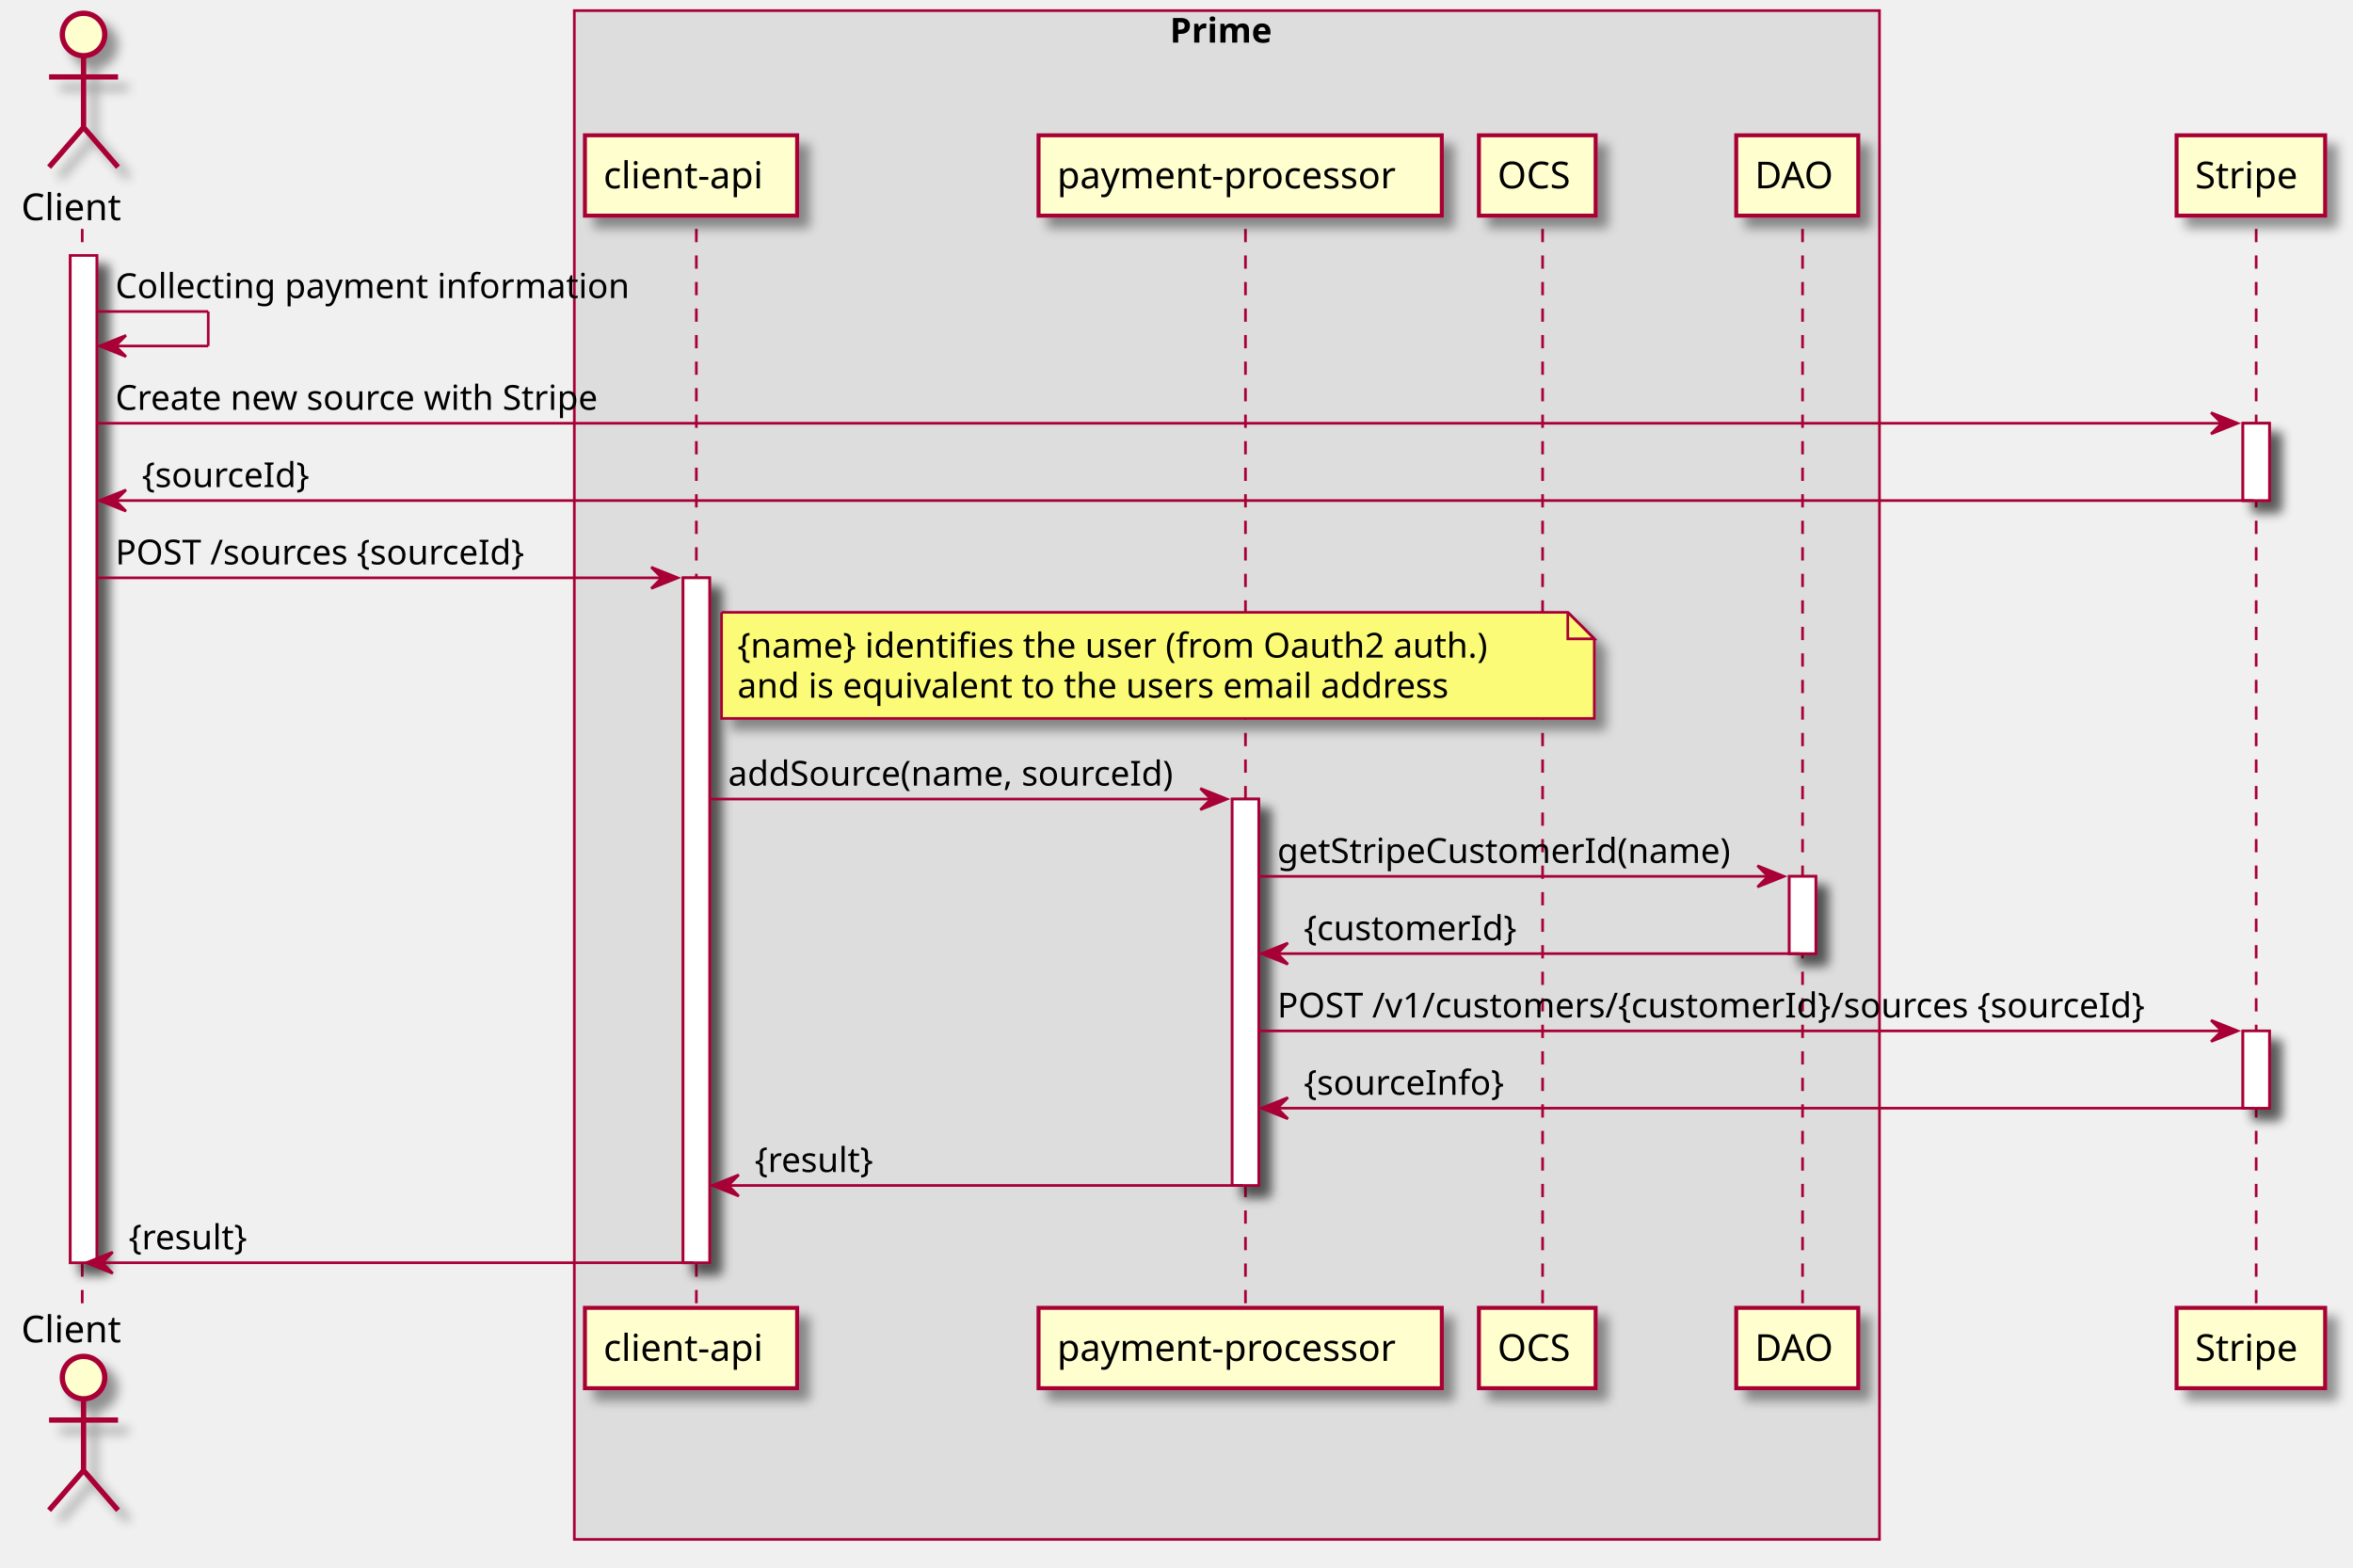
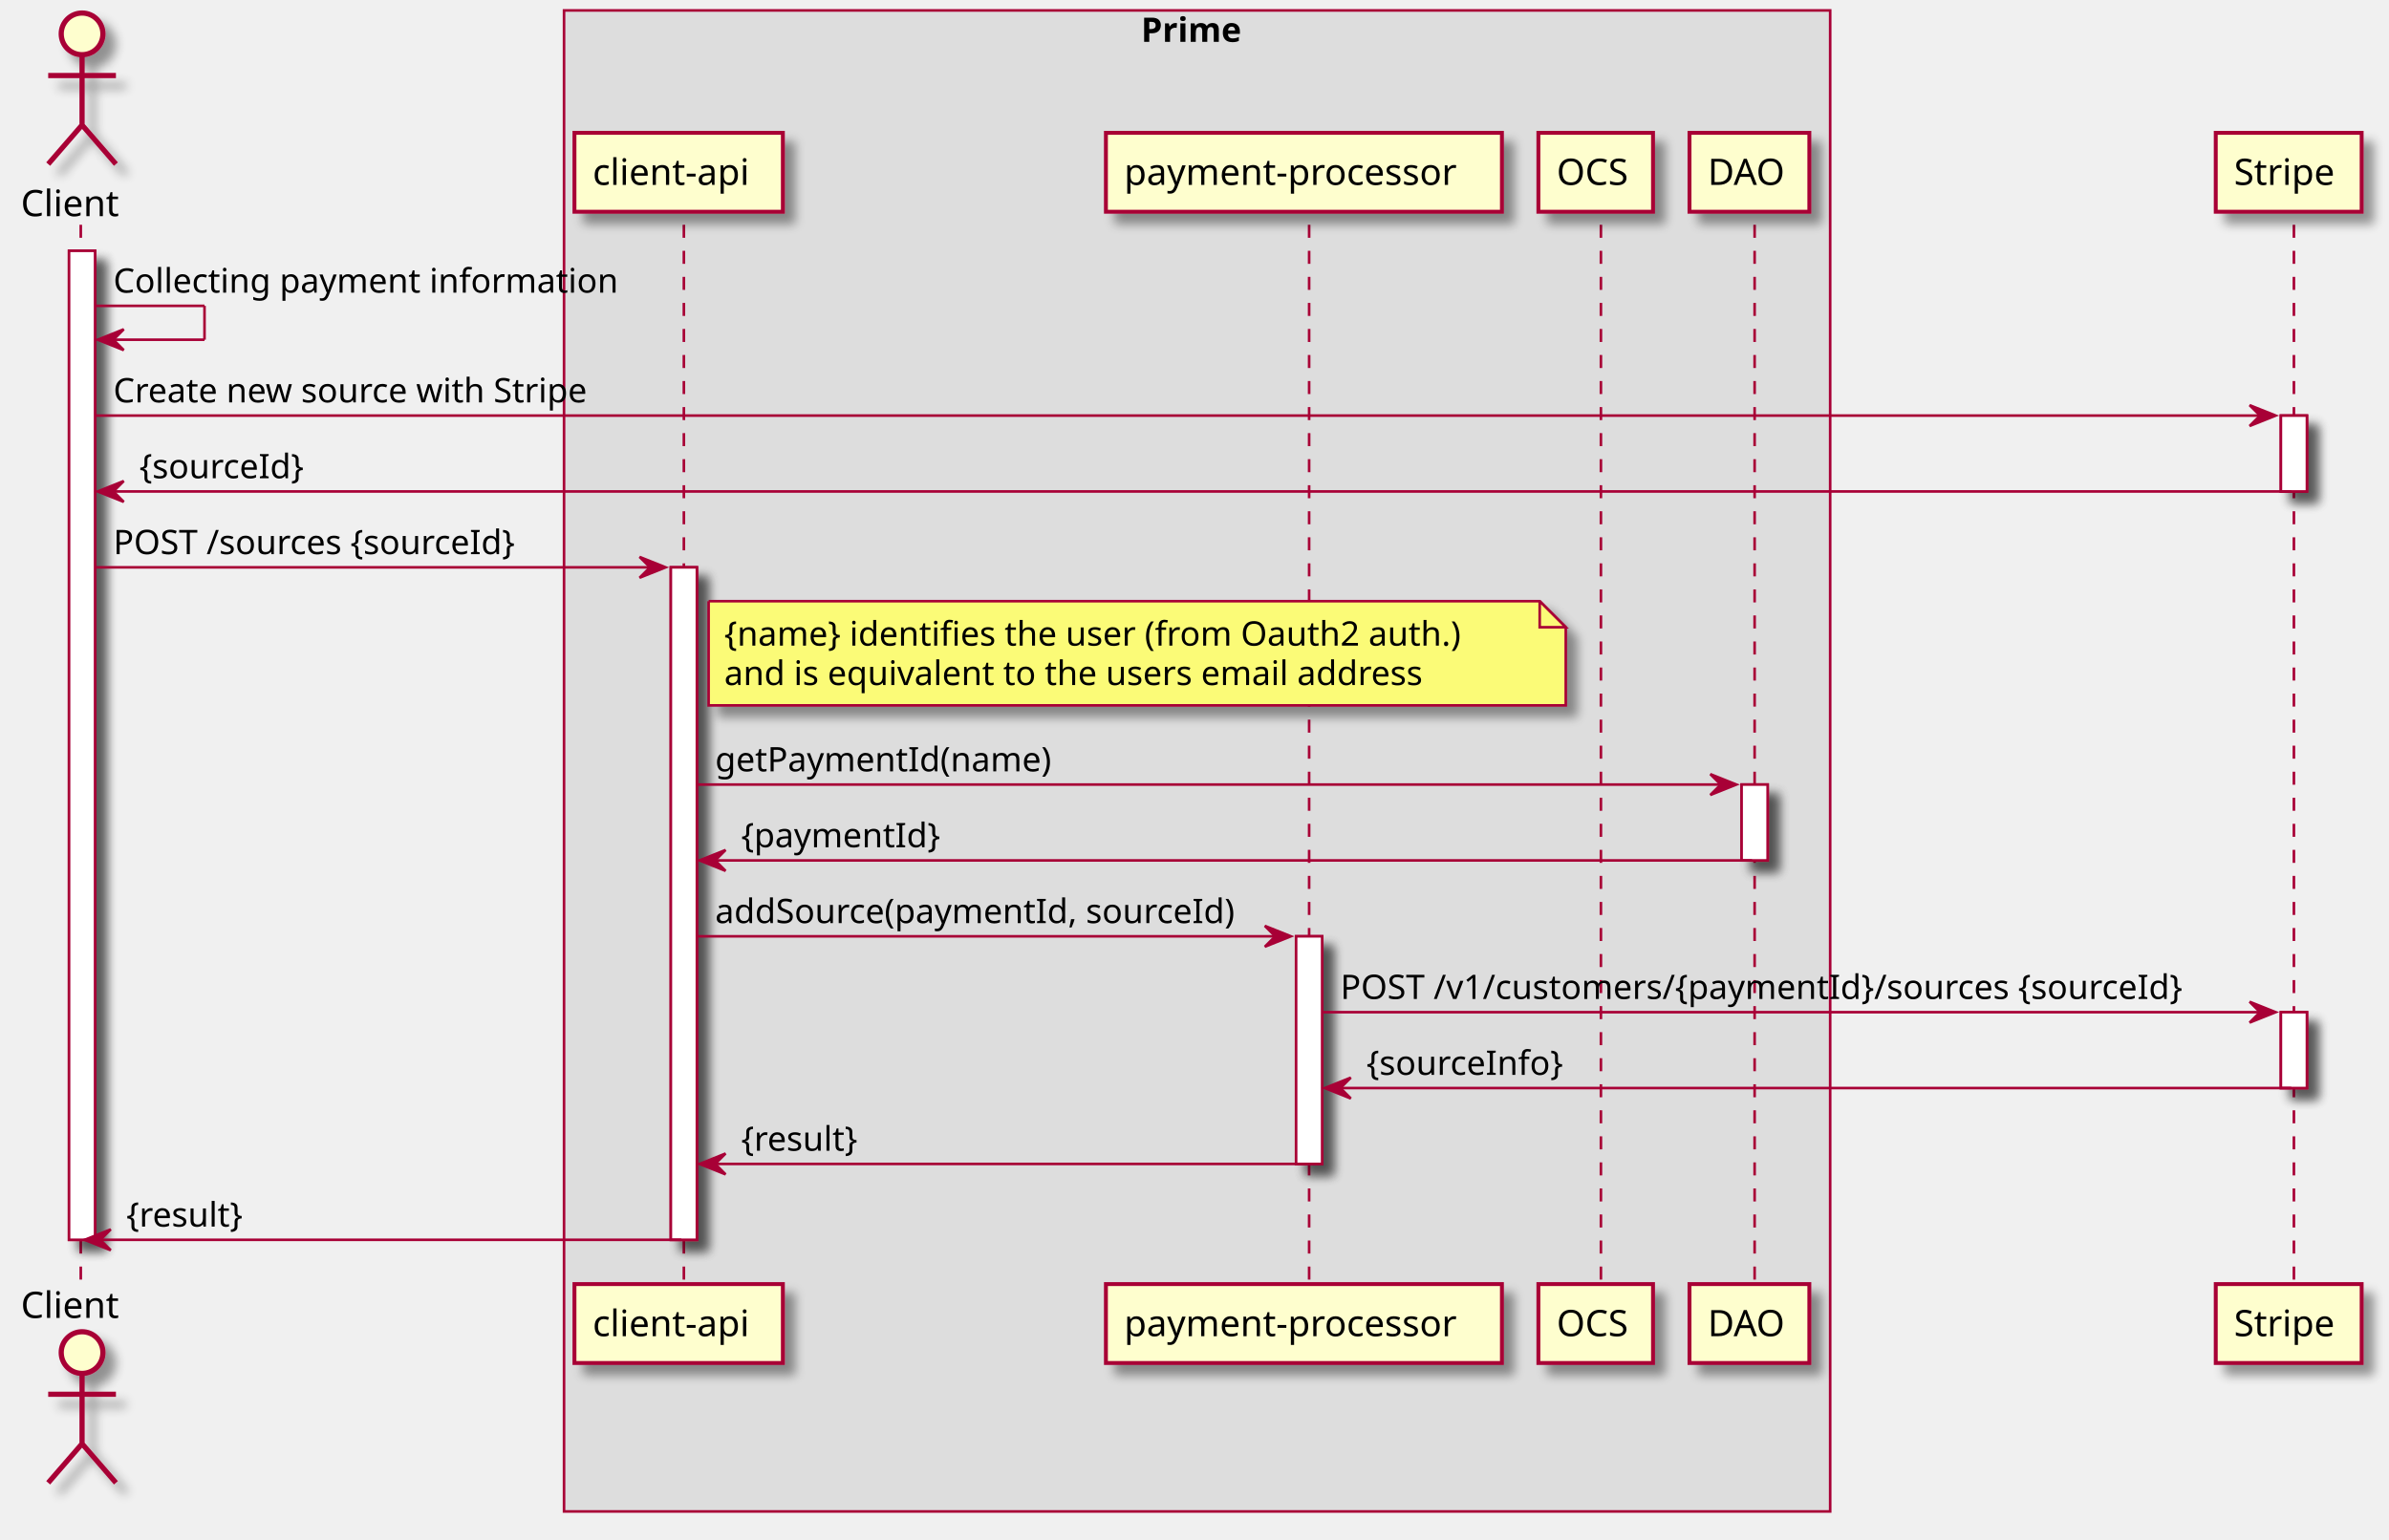
- <svg xmlns="http://www.w3.org/2000/svg" contentScriptType="application/ecmascript" contentStyleType="text/css" height="591px" preserveAspectRatio="none" style="width:887px;height:591px;" version="1.1" viewBox="0 0 887 591" width="887px" zoomAndPan="magnify">
+ <svg xmlns="http://www.w3.org/2000/svg" contentScriptType="application/ecmascript" contentStyleType="text/css" height="591px" preserveAspectRatio="none" style="width:917px;height:591px;" version="1.1" viewBox="0 0 917 591" width="917px" zoomAndPan="magnify">
  <defs>
-     <filter height="300%" id="f1tsp9ldepck3l" width="300%" x="-1" y="-1">
+     <filter height="300%" id="f1ktd890cmv54" width="300%" x="-1" y="-1">
      <feGaussianBlur result="blurOut" stdDeviation="2.0" />
      <feColorMatrix in="blurOut" result="blurOut2" type="matrix" values="0 0 0 0 0 0 0 0 0 0 0 0 0 0 0 0 0 0 .4 0" />
      <feOffset dx="4.0" dy="4.0" in="blurOut2" result="blurOut3" />
      <feBlend in="SourceGraphic" in2="blurOut3" mode="normal" />
    </filter>
  </defs>
  <g>
-     <rect fill="#DDDDDD" height="576.32" style="stroke: #A80036; stroke-width: 1.0;" width="492" x="216.5" y="4" />
-     <text fill="#000000" font-family="sans-serif" font-size="13" font-weight="bold" lengthAdjust="spacingAndGlyphs" textLength="43" x="441" y="16.067">Prime</text>
-     <rect fill="#FFFFFF" filter="url(#f1tsp9ldepck3l)" height="379.727" style="stroke: #A80036; stroke-width: 1.0;" width="10" x="26.5" y="96.297" />
-     <rect fill="#FFFFFF" filter="url(#f1tsp9ldepck3l)" height="258.195" style="stroke: #A80036; stroke-width: 1.0;" width="10" x="257.5" y="217.828" />
-     <rect fill="#FFFFFF" filter="url(#f1tsp9ldepck3l)" height="145.664" style="stroke: #A80036; stroke-width: 1.0;" width="10" x="464.5" y="301.227" />
-     <rect fill="#FFFFFF" filter="url(#f1tsp9ldepck3l)" height="29.133" style="stroke: #A80036; stroke-width: 1.0;" width="10" x="674.5" y="330.359" />
-     <rect fill="#FFFFFF" filter="url(#f1tsp9ldepck3l)" height="29.133" style="stroke: #A80036; stroke-width: 1.0;" width="10" x="845.5" y="159.562" />
-     <rect fill="#FFFFFF" filter="url(#f1tsp9ldepck3l)" height="29.133" style="stroke: #A80036; stroke-width: 1.0;" width="10" x="845.5" y="388.625" />
+     <rect fill="#DDDDDD" height="576.32" style="stroke: #A80036; stroke-width: 1.0;" width="486" x="216.5" y="4" />
+     <text fill="#000000" font-family="sans-serif" font-size="13" font-weight="bold" lengthAdjust="spacingAndGlyphs" textLength="43" x="438" y="16.067">Prime</text>
+     <rect fill="#FFFFFF" filter="url(#f1ktd890cmv54)" height="379.727" style="stroke: #A80036; stroke-width: 1.0;" width="10" x="26.5" y="96.297" />
+     <rect fill="#FFFFFF" filter="url(#f1ktd890cmv54)" height="258.195" style="stroke: #A80036; stroke-width: 1.0;" width="10" x="257.5" y="217.828" />
+     <rect fill="#FFFFFF" filter="url(#f1ktd890cmv54)" height="87.398" style="stroke: #A80036; stroke-width: 1.0;" width="10" x="497.5" y="359.492" />
+     <rect fill="#FFFFFF" filter="url(#f1ktd890cmv54)" height="29.133" style="stroke: #A80036; stroke-width: 1.0;" width="10" x="668.5" y="301.227" />
+     <rect fill="#FFFFFF" filter="url(#f1ktd890cmv54)" height="29.133" style="stroke: #A80036; stroke-width: 1.0;" width="10" x="875.5" y="159.562" />
+     <rect fill="#FFFFFF" filter="url(#f1ktd890cmv54)" height="29.133" style="stroke: #A80036; stroke-width: 1.0;" width="10" x="875.5" y="388.625" />
    <line style="stroke: #A80036; stroke-width: 1.0; stroke-dasharray: 5.0,5.0;" x1="31" x2="31" y1="86.297" y2="494.023" />
    <line style="stroke: #A80036; stroke-width: 1.0; stroke-dasharray: 5.0,5.0;" x1="262.5" x2="262.5" y1="86.297" y2="494.023" />
-     <line style="stroke: #A80036; stroke-width: 1.0; stroke-dasharray: 5.0,5.0;" x1="469.5" x2="469.5" y1="86.297" y2="494.023" />
-     <line style="stroke: #A80036; stroke-width: 1.0; stroke-dasharray: 5.0,5.0;" x1="581.5" x2="581.5" y1="86.297" y2="494.023" />
-     <line style="stroke: #A80036; stroke-width: 1.0; stroke-dasharray: 5.0,5.0;" x1="679.5" x2="679.5" y1="86.297" y2="494.023" />
-     <line style="stroke: #A80036; stroke-width: 1.0; stroke-dasharray: 5.0,5.0;" x1="850.5" x2="850.5" y1="86.297" y2="494.023" />
+     <line style="stroke: #A80036; stroke-width: 1.0; stroke-dasharray: 5.0,5.0;" x1="502.5" x2="502.5" y1="86.297" y2="494.023" />
+     <line style="stroke: #A80036; stroke-width: 1.0; stroke-dasharray: 5.0,5.0;" x1="614.5" x2="614.5" y1="86.297" y2="494.023" />
+     <line style="stroke: #A80036; stroke-width: 1.0; stroke-dasharray: 5.0,5.0;" x1="673.5" x2="673.5" y1="86.297" y2="494.023" />
+     <line style="stroke: #A80036; stroke-width: 1.0; stroke-dasharray: 5.0,5.0;" x1="880.5" x2="880.5" y1="86.297" y2="494.023" />
    <text fill="#000000" font-family="sans-serif" font-size="14" lengthAdjust="spacingAndGlyphs" textLength="41" x="8" y="82.995">Client</text>
-     <ellipse cx="31.5" cy="13" fill="#FEFECE" filter="url(#f1tsp9ldepck3l)" rx="8" ry="8" style="stroke: #A80036; stroke-width: 2.0;" />
-     <path d="M31.5,21 L31.5,48 M18.5,29 L44.5,29 M31.5,48 L18.5,63 M31.5,48 L44.5,63 " fill="none" filter="url(#f1tsp9ldepck3l)" style="stroke: #A80036; stroke-width: 2.0;" />
+     <ellipse cx="31.5" cy="13" fill="#FEFECE" filter="url(#f1ktd890cmv54)" rx="8" ry="8" style="stroke: #A80036; stroke-width: 2.0;" />
+     <path d="M31.5,21 L31.5,48 M18.5,29 L44.5,29 M31.5,48 L18.5,63 M31.5,48 L44.5,63 " fill="none" filter="url(#f1ktd890cmv54)" style="stroke: #A80036; stroke-width: 2.0;" />
    <text fill="#000000" font-family="sans-serif" font-size="14" lengthAdjust="spacingAndGlyphs" textLength="41" x="8" y="506.019">Client</text>
-     <ellipse cx="31.5" cy="519.32" fill="#FEFECE" filter="url(#f1tsp9ldepck3l)" rx="8" ry="8" style="stroke: #A80036; stroke-width: 2.0;" />
-     <path d="M31.5,527.32 L31.5,554.32 M18.5,535.32 L44.5,535.32 M31.5,554.32 L18.5,569.32 M31.5,554.32 L44.5,569.32 " fill="none" filter="url(#f1tsp9ldepck3l)" style="stroke: #A80036; stroke-width: 2.0;" />
-     <rect fill="#FEFECE" filter="url(#f1tsp9ldepck3l)" height="30.297" style="stroke: #A80036; stroke-width: 1.5;" width="80" x="220.5" y="51" />
+     <ellipse cx="31.5" cy="519.32" fill="#FEFECE" filter="url(#f1ktd890cmv54)" rx="8" ry="8" style="stroke: #A80036; stroke-width: 2.0;" />
+     <path d="M31.5,527.32 L31.5,554.32 M18.5,535.32 L44.5,535.32 M31.5,554.32 L18.5,569.32 M31.5,554.32 L44.5,569.32 " fill="none" filter="url(#f1ktd890cmv54)" style="stroke: #A80036; stroke-width: 2.0;" />
+     <rect fill="#FEFECE" filter="url(#f1ktd890cmv54)" height="30.297" style="stroke: #A80036; stroke-width: 1.5;" width="80" x="220.5" y="51" />
    <text fill="#000000" font-family="sans-serif" font-size="14" lengthAdjust="spacingAndGlyphs" textLength="66" x="227.5" y="70.995">client-api</text>
-     <rect fill="#FEFECE" filter="url(#f1tsp9ldepck3l)" height="30.297" style="stroke: #A80036; stroke-width: 1.5;" width="80" x="220.5" y="493.023" />
+     <rect fill="#FEFECE" filter="url(#f1ktd890cmv54)" height="30.297" style="stroke: #A80036; stroke-width: 1.5;" width="80" x="220.5" y="493.023" />
    <text fill="#000000" font-family="sans-serif" font-size="14" lengthAdjust="spacingAndGlyphs" textLength="66" x="227.5" y="513.019">client-api</text>
-     <rect fill="#FEFECE" filter="url(#f1tsp9ldepck3l)" height="30.297" style="stroke: #A80036; stroke-width: 1.5;" width="152" x="391.5" y="51" />
-     <text fill="#000000" font-family="sans-serif" font-size="14" lengthAdjust="spacingAndGlyphs" textLength="138" x="398.5" y="70.995">payment-processor</text>
-     <rect fill="#FEFECE" filter="url(#f1tsp9ldepck3l)" height="30.297" style="stroke: #A80036; stroke-width: 1.5;" width="152" x="391.5" y="493.023" />
-     <text fill="#000000" font-family="sans-serif" font-size="14" lengthAdjust="spacingAndGlyphs" textLength="138" x="398.5" y="513.019">payment-processor</text>
-     <rect fill="#FEFECE" filter="url(#f1tsp9ldepck3l)" height="30.297" style="stroke: #A80036; stroke-width: 1.5;" width="44" x="557.5" y="51" />
-     <text fill="#000000" font-family="sans-serif" font-size="14" lengthAdjust="spacingAndGlyphs" textLength="30" x="564.5" y="70.995">OCS</text>
-     <rect fill="#FEFECE" filter="url(#f1tsp9ldepck3l)" height="30.297" style="stroke: #A80036; stroke-width: 1.5;" width="44" x="557.5" y="493.023" />
-     <text fill="#000000" font-family="sans-serif" font-size="14" lengthAdjust="spacingAndGlyphs" textLength="30" x="564.5" y="513.019">OCS</text>
-     <rect fill="#FEFECE" filter="url(#f1tsp9ldepck3l)" height="30.297" style="stroke: #A80036; stroke-width: 1.5;" width="46" x="654.5" y="51" />
-     <text fill="#000000" font-family="sans-serif" font-size="14" lengthAdjust="spacingAndGlyphs" textLength="32" x="661.5" y="70.995">DAO</text>
-     <rect fill="#FEFECE" filter="url(#f1tsp9ldepck3l)" height="30.297" style="stroke: #A80036; stroke-width: 1.5;" width="46" x="654.5" y="493.023" />
-     <text fill="#000000" font-family="sans-serif" font-size="14" lengthAdjust="spacingAndGlyphs" textLength="32" x="661.5" y="513.019">DAO</text>
-     <rect fill="#FEFECE" filter="url(#f1tsp9ldepck3l)" height="30.297" style="stroke: #A80036; stroke-width: 1.5;" width="56" x="820.5" y="51" />
-     <text fill="#000000" font-family="sans-serif" font-size="14" lengthAdjust="spacingAndGlyphs" textLength="42" x="827.5" y="70.995">Stripe</text>
-     <rect fill="#FEFECE" filter="url(#f1tsp9ldepck3l)" height="30.297" style="stroke: #A80036; stroke-width: 1.5;" width="56" x="820.5" y="493.023" />
-     <text fill="#000000" font-family="sans-serif" font-size="14" lengthAdjust="spacingAndGlyphs" textLength="42" x="827.5" y="513.019">Stripe</text>
-     <rect fill="#FFFFFF" filter="url(#f1tsp9ldepck3l)" height="379.727" style="stroke: #A80036; stroke-width: 1.0;" width="10" x="26.5" y="96.297" />
-     <rect fill="#FFFFFF" filter="url(#f1tsp9ldepck3l)" height="258.195" style="stroke: #A80036; stroke-width: 1.0;" width="10" x="257.5" y="217.828" />
-     <rect fill="#FFFFFF" filter="url(#f1tsp9ldepck3l)" height="145.664" style="stroke: #A80036; stroke-width: 1.0;" width="10" x="464.5" y="301.227" />
-     <rect fill="#FFFFFF" filter="url(#f1tsp9ldepck3l)" height="29.133" style="stroke: #A80036; stroke-width: 1.0;" width="10" x="674.5" y="330.359" />
-     <rect fill="#FFFFFF" filter="url(#f1tsp9ldepck3l)" height="29.133" style="stroke: #A80036; stroke-width: 1.0;" width="10" x="845.5" y="159.562" />
-     <rect fill="#FFFFFF" filter="url(#f1tsp9ldepck3l)" height="29.133" style="stroke: #A80036; stroke-width: 1.0;" width="10" x="845.5" y="388.625" />
+     <rect fill="#FEFECE" filter="url(#f1ktd890cmv54)" height="30.297" style="stroke: #A80036; stroke-width: 1.5;" width="152" x="424.5" y="51" />
+     <text fill="#000000" font-family="sans-serif" font-size="14" lengthAdjust="spacingAndGlyphs" textLength="138" x="431.5" y="70.995">payment-processor</text>
+     <rect fill="#FEFECE" filter="url(#f1ktd890cmv54)" height="30.297" style="stroke: #A80036; stroke-width: 1.5;" width="152" x="424.5" y="493.023" />
+     <text fill="#000000" font-family="sans-serif" font-size="14" lengthAdjust="spacingAndGlyphs" textLength="138" x="431.5" y="513.019">payment-processor</text>
+     <rect fill="#FEFECE" filter="url(#f1ktd890cmv54)" height="30.297" style="stroke: #A80036; stroke-width: 1.5;" width="44" x="590.5" y="51" />
+     <text fill="#000000" font-family="sans-serif" font-size="14" lengthAdjust="spacingAndGlyphs" textLength="30" x="597.5" y="70.995">OCS</text>
+     <rect fill="#FEFECE" filter="url(#f1ktd890cmv54)" height="30.297" style="stroke: #A80036; stroke-width: 1.5;" width="44" x="590.5" y="493.023" />
+     <text fill="#000000" font-family="sans-serif" font-size="14" lengthAdjust="spacingAndGlyphs" textLength="30" x="597.5" y="513.019">OCS</text>
+     <rect fill="#FEFECE" filter="url(#f1ktd890cmv54)" height="30.297" style="stroke: #A80036; stroke-width: 1.5;" width="46" x="648.5" y="51" />
+     <text fill="#000000" font-family="sans-serif" font-size="14" lengthAdjust="spacingAndGlyphs" textLength="32" x="655.5" y="70.995">DAO</text>
+     <rect fill="#FEFECE" filter="url(#f1ktd890cmv54)" height="30.297" style="stroke: #A80036; stroke-width: 1.5;" width="46" x="648.5" y="493.023" />
+     <text fill="#000000" font-family="sans-serif" font-size="14" lengthAdjust="spacingAndGlyphs" textLength="32" x="655.5" y="513.019">DAO</text>
+     <rect fill="#FEFECE" filter="url(#f1ktd890cmv54)" height="30.297" style="stroke: #A80036; stroke-width: 1.5;" width="56" x="850.5" y="51" />
+     <text fill="#000000" font-family="sans-serif" font-size="14" lengthAdjust="spacingAndGlyphs" textLength="42" x="857.5" y="70.995">Stripe</text>
+     <rect fill="#FEFECE" filter="url(#f1ktd890cmv54)" height="30.297" style="stroke: #A80036; stroke-width: 1.5;" width="56" x="850.5" y="493.023" />
+     <text fill="#000000" font-family="sans-serif" font-size="14" lengthAdjust="spacingAndGlyphs" textLength="42" x="857.5" y="513.019">Stripe</text>
+     <rect fill="#FFFFFF" filter="url(#f1ktd890cmv54)" height="379.727" style="stroke: #A80036; stroke-width: 1.0;" width="10" x="26.5" y="96.297" />
+     <rect fill="#FFFFFF" filter="url(#f1ktd890cmv54)" height="258.195" style="stroke: #A80036; stroke-width: 1.0;" width="10" x="257.5" y="217.828" />
+     <rect fill="#FFFFFF" filter="url(#f1ktd890cmv54)" height="87.398" style="stroke: #A80036; stroke-width: 1.0;" width="10" x="497.5" y="359.492" />
+     <rect fill="#FFFFFF" filter="url(#f1ktd890cmv54)" height="29.133" style="stroke: #A80036; stroke-width: 1.0;" width="10" x="668.5" y="301.227" />
+     <rect fill="#FFFFFF" filter="url(#f1ktd890cmv54)" height="29.133" style="stroke: #A80036; stroke-width: 1.0;" width="10" x="875.5" y="159.562" />
+     <rect fill="#FFFFFF" filter="url(#f1ktd890cmv54)" height="29.133" style="stroke: #A80036; stroke-width: 1.0;" width="10" x="875.5" y="388.625" />
    <line style="stroke: #A80036; stroke-width: 1.0;" x1="36.5" x2="78.5" y1="117.43" y2="117.43" />
    <line style="stroke: #A80036; stroke-width: 1.0;" x1="78.5" x2="78.5" y1="117.43" y2="130.43" />
    <line style="stroke: #A80036; stroke-width: 1.0;" x1="37.5" x2="78.5" y1="130.43" y2="130.43" />
    <polygon fill="#A80036" points="47.5,126.43,37.5,130.43,47.5,134.43,43.5,130.43" style="stroke: #A80036; stroke-width: 1.0;" />
    <text fill="#000000" font-family="sans-serif" font-size="13" lengthAdjust="spacingAndGlyphs" textLength="207" x="43.5" y="112.364">Collecting payment information</text>
-     <polygon fill="#A80036" points="833.5,155.562,843.5,159.562,833.5,163.562,837.5,159.562" style="stroke: #A80036; stroke-width: 1.0;" />
-     <line style="stroke: #A80036; stroke-width: 1.0;" x1="36.5" x2="839.5" y1="159.562" y2="159.562" />
+     <polygon fill="#A80036" points="863.5,155.562,873.5,159.562,863.5,163.562,867.5,159.562" style="stroke: #A80036; stroke-width: 1.0;" />
+     <line style="stroke: #A80036; stroke-width: 1.0;" x1="36.5" x2="869.5" y1="159.562" y2="159.562" />
    <text fill="#000000" font-family="sans-serif" font-size="13" lengthAdjust="spacingAndGlyphs" textLength="195" x="43.5" y="154.497">Create new source with Stripe</text>
    <polygon fill="#A80036" points="47.5,184.695,37.5,188.695,47.5,192.695,43.5,188.695" style="stroke: #A80036; stroke-width: 1.0;" />
-     <line style="stroke: #A80036; stroke-width: 1.0;" x1="41.5" x2="849.5" y1="188.695" y2="188.695" />
+     <line style="stroke: #A80036; stroke-width: 1.0;" x1="41.5" x2="879.5" y1="188.695" y2="188.695" />
    <text fill="#000000" font-family="sans-serif" font-size="13" lengthAdjust="spacingAndGlyphs" textLength="71" x="53.5" y="183.629">{sourceId}</text>
    <polygon fill="#A80036" points="245.5,213.828,255.5,217.828,245.5,221.828,249.5,217.828" style="stroke: #A80036; stroke-width: 1.0;" />
    <line style="stroke: #A80036; stroke-width: 1.0;" x1="36.5" x2="251.5" y1="217.828" y2="217.828" />
    <text fill="#000000" font-family="sans-serif" font-size="13" lengthAdjust="spacingAndGlyphs" textLength="167" x="43.5" y="212.762">POST /sources {sourceId}</text>
-     <path d="M272,230.828 L272,270.828 L601,270.828 L601,240.828 L591,230.828 L272,230.828 " fill="#FBFB77" filter="url(#f1tsp9ldepck3l)" style="stroke: #A80036; stroke-width: 1.0;" />
+     <path d="M272,230.828 L272,270.828 L601,270.828 L601,240.828 L591,230.828 L272,230.828 " fill="#FBFB77" filter="url(#f1ktd890cmv54)" style="stroke: #A80036; stroke-width: 1.0;" />
    <path d="M591,230.828 L591,240.828 L601,240.828 L591,230.828 " fill="#FBFB77" style="stroke: #A80036; stroke-width: 1.0;" />
    <text fill="#000000" font-family="sans-serif" font-size="13" lengthAdjust="spacingAndGlyphs" textLength="308" x="278" y="247.895">{name} identifies the user (from Oauth2 auth.)</text>
    <text fill="#000000" font-family="sans-serif" font-size="13" lengthAdjust="spacingAndGlyphs" textLength="289" x="278" y="263.028">and is equivalent to the users email address</text>
-     <polygon fill="#A80036" points="452.5,297.227,462.5,301.227,452.5,305.227,456.5,301.227" style="stroke: #A80036; stroke-width: 1.0;" />
-     <line style="stroke: #A80036; stroke-width: 1.0;" x1="267.5" x2="458.5" y1="301.227" y2="301.227" />
-     <text fill="#000000" font-family="sans-serif" font-size="13" lengthAdjust="spacingAndGlyphs" textLength="178" x="274.5" y="296.161">addSource(name, sourceId)</text>
-     <polygon fill="#A80036" points="662.5,326.359,672.5,330.359,662.5,334.359,666.5,330.359" style="stroke: #A80036; stroke-width: 1.0;" />
-     <line style="stroke: #A80036; stroke-width: 1.0;" x1="474.5" x2="668.5" y1="330.359" y2="330.359" />
-     <text fill="#000000" font-family="sans-serif" font-size="13" lengthAdjust="spacingAndGlyphs" textLength="181" x="481.5" y="325.293">getStripeCustomerId(name)</text>
-     <polygon fill="#A80036" points="485.5,355.492,475.5,359.492,485.5,363.492,481.5,359.492" style="stroke: #A80036; stroke-width: 1.0;" />
-     <line style="stroke: #A80036; stroke-width: 1.0;" x1="479.5" x2="678.5" y1="359.492" y2="359.492" />
-     <text fill="#000000" font-family="sans-serif" font-size="13" lengthAdjust="spacingAndGlyphs" textLength="89" x="491.5" y="354.426">{customerId}</text>
-     <polygon fill="#A80036" points="833.5,384.625,843.5,388.625,833.5,392.625,837.5,388.625" style="stroke: #A80036; stroke-width: 1.0;" />
-     <line style="stroke: #A80036; stroke-width: 1.0;" x1="474.5" x2="839.5" y1="388.625" y2="388.625" />
-     <text fill="#000000" font-family="sans-serif" font-size="13" lengthAdjust="spacingAndGlyphs" textLength="352" x="481.5" y="383.559">POST /v1/customers/{customerId}/sources {sourceId}</text>
-     <polygon fill="#A80036" points="485.5,413.758,475.5,417.758,485.5,421.758,481.5,417.758" style="stroke: #A80036; stroke-width: 1.0;" />
-     <line style="stroke: #A80036; stroke-width: 1.0;" x1="479.5" x2="849.5" y1="417.758" y2="417.758" />
-     <text fill="#000000" font-family="sans-serif" font-size="13" lengthAdjust="spacingAndGlyphs" textLength="84" x="491.5" y="412.692">{sourceInfo}</text>
+     <polygon fill="#A80036" points="656.5,297.227,666.5,301.227,656.5,305.227,660.5,301.227" style="stroke: #A80036; stroke-width: 1.0;" />
+     <line style="stroke: #A80036; stroke-width: 1.0;" x1="267.5" x2="662.5" y1="301.227" y2="301.227" />
+     <text fill="#000000" font-family="sans-serif" font-size="13" lengthAdjust="spacingAndGlyphs" textLength="138" x="274.5" y="296.161">getPaymentId(name)</text>
+     <polygon fill="#A80036" points="278.5,326.359,268.5,330.359,278.5,334.359,274.5,330.359" style="stroke: #A80036; stroke-width: 1.0;" />
+     <line style="stroke: #A80036; stroke-width: 1.0;" x1="272.5" x2="672.5" y1="330.359" y2="330.359" />
+     <text fill="#000000" font-family="sans-serif" font-size="13" lengthAdjust="spacingAndGlyphs" textLength="86" x="284.5" y="325.293">{paymentId}</text>
+     <polygon fill="#A80036" points="485.5,355.492,495.5,359.492,485.5,363.492,489.5,359.492" style="stroke: #A80036; stroke-width: 1.0;" />
+     <line style="stroke: #A80036; stroke-width: 1.0;" x1="267.5" x2="491.5" y1="359.492" y2="359.492" />
+     <text fill="#000000" font-family="sans-serif" font-size="13" lengthAdjust="spacingAndGlyphs" textLength="211" x="274.5" y="354.426">addSource(paymentId, sourceId)</text>
+     <polygon fill="#A80036" points="863.5,384.625,873.5,388.625,863.5,392.625,867.5,388.625" style="stroke: #A80036; stroke-width: 1.0;" />
+     <line style="stroke: #A80036; stroke-width: 1.0;" x1="507.5" x2="869.5" y1="388.625" y2="388.625" />
+     <text fill="#000000" font-family="sans-serif" font-size="13" lengthAdjust="spacingAndGlyphs" textLength="349" x="514.5" y="383.559">POST /v1/customers/{paymentId}/sources {sourceId}</text>
+     <polygon fill="#A80036" points="518.5,413.758,508.5,417.758,518.5,421.758,514.5,417.758" style="stroke: #A80036; stroke-width: 1.0;" />
+     <line style="stroke: #A80036; stroke-width: 1.0;" x1="512.5" x2="879.5" y1="417.758" y2="417.758" />
+     <text fill="#000000" font-family="sans-serif" font-size="13" lengthAdjust="spacingAndGlyphs" textLength="84" x="524.5" y="412.692">{sourceInfo}</text>
    <polygon fill="#A80036" points="278.5,442.891,268.5,446.891,278.5,450.891,274.5,446.891" style="stroke: #A80036; stroke-width: 1.0;" />
-     <line style="stroke: #A80036; stroke-width: 1.0;" x1="272.5" x2="468.5" y1="446.891" y2="446.891" />
+     <line style="stroke: #A80036; stroke-width: 1.0;" x1="272.5" x2="501.5" y1="446.891" y2="446.891" />
    <text fill="#000000" font-family="sans-serif" font-size="13" lengthAdjust="spacingAndGlyphs" textLength="53" x="284.5" y="441.825">{result}</text>
    <polygon fill="#A80036" points="42.5,472.023,32.5,476.023,42.5,480.023,38.5,476.023" style="stroke: #A80036; stroke-width: 1.0;" />
    <line style="stroke: #A80036; stroke-width: 1.0;" x1="36.5" x2="261.5" y1="476.023" y2="476.023" />
    <text fill="#000000" font-family="sans-serif" font-size="13" lengthAdjust="spacingAndGlyphs" textLength="53" x="48.5" y="470.957">{result}</text>
  </g>
</svg>
